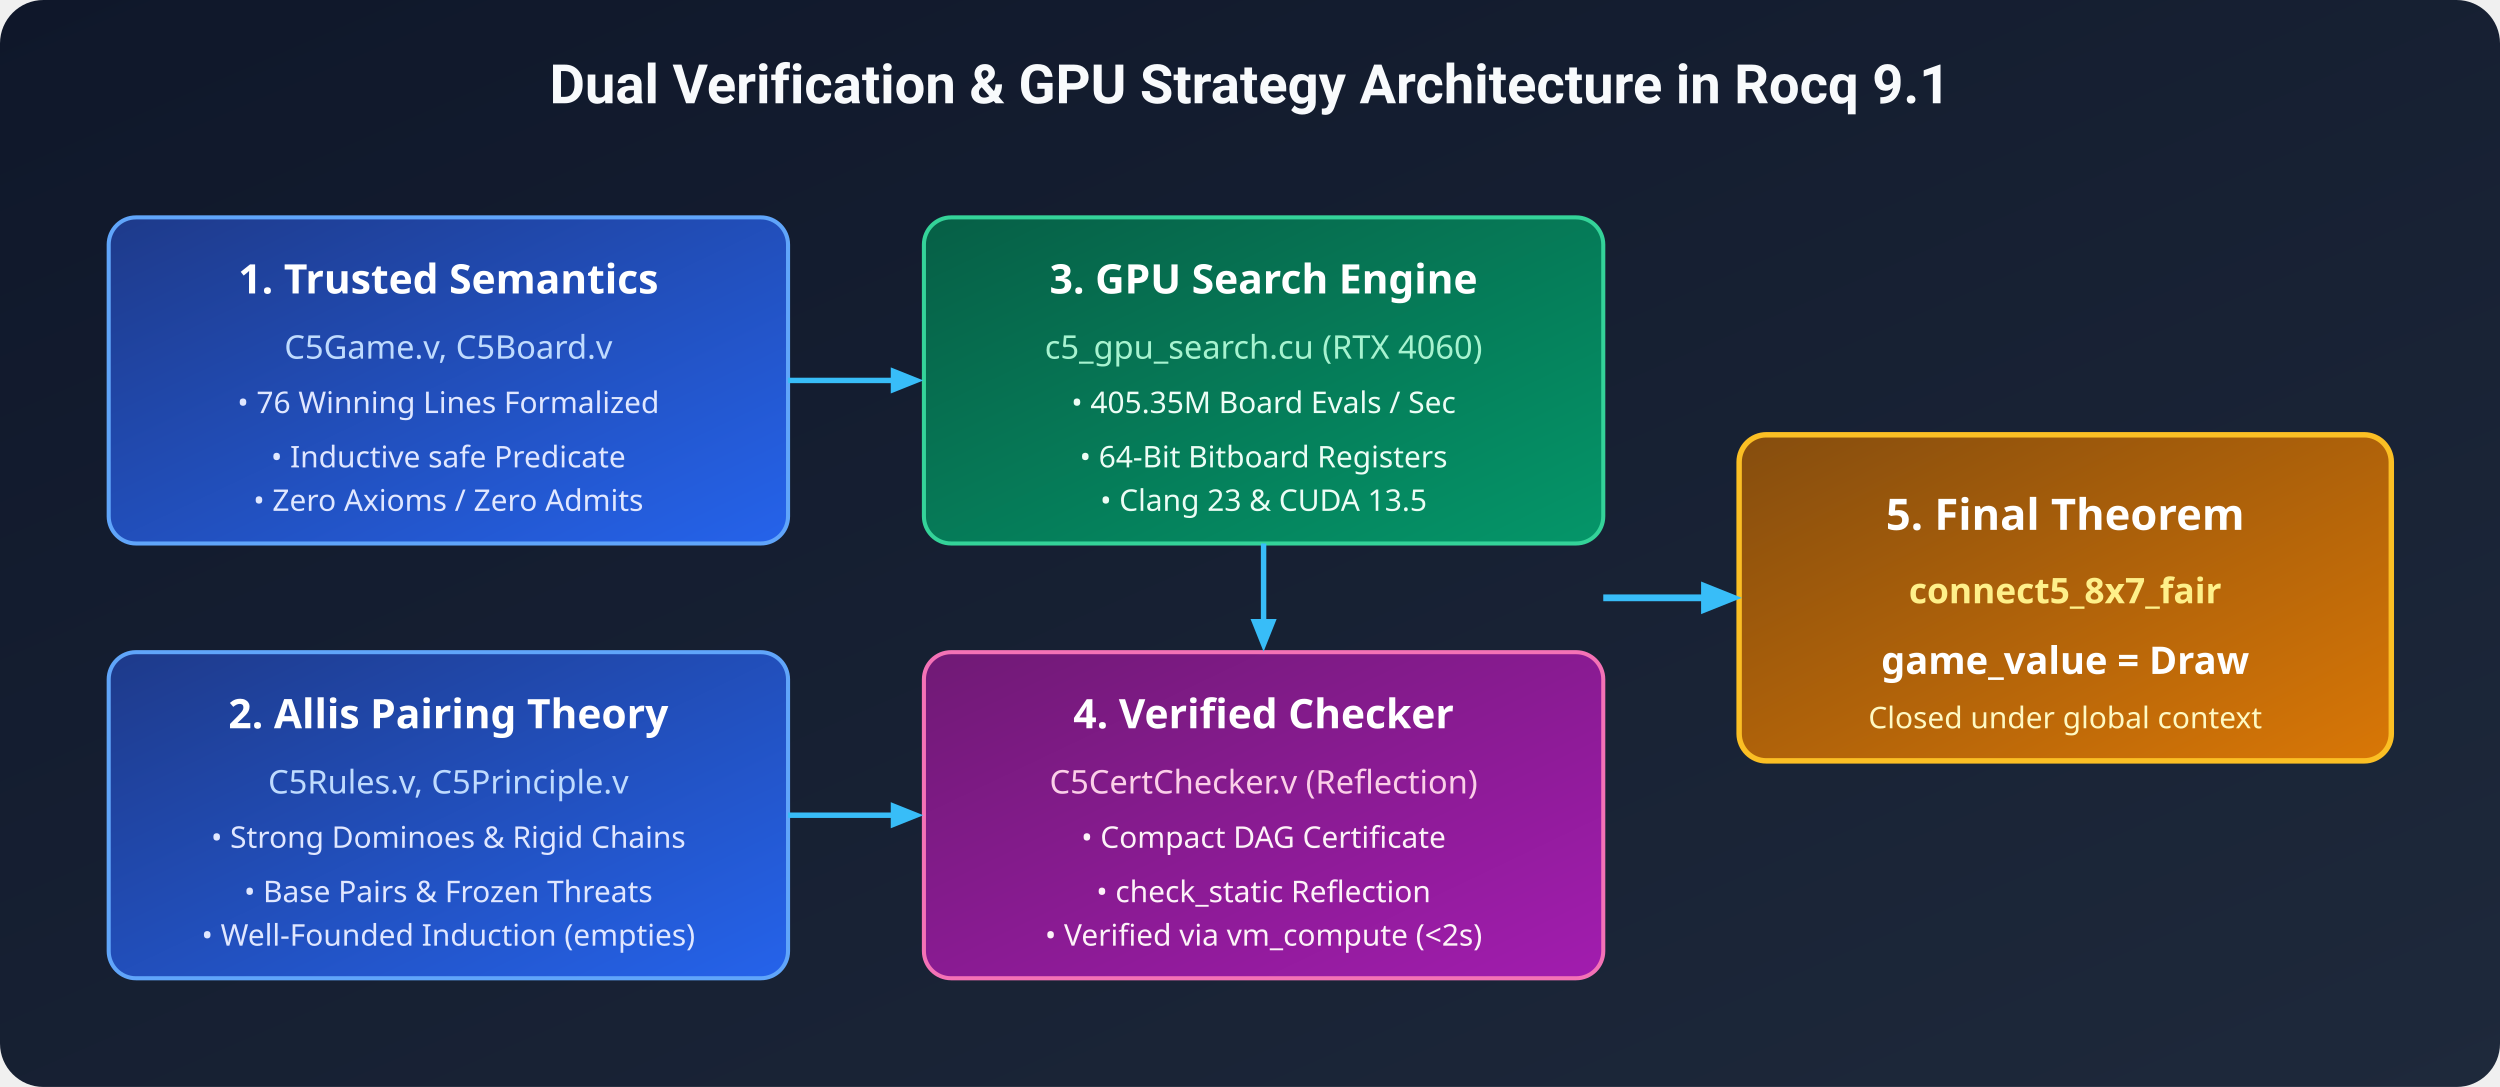
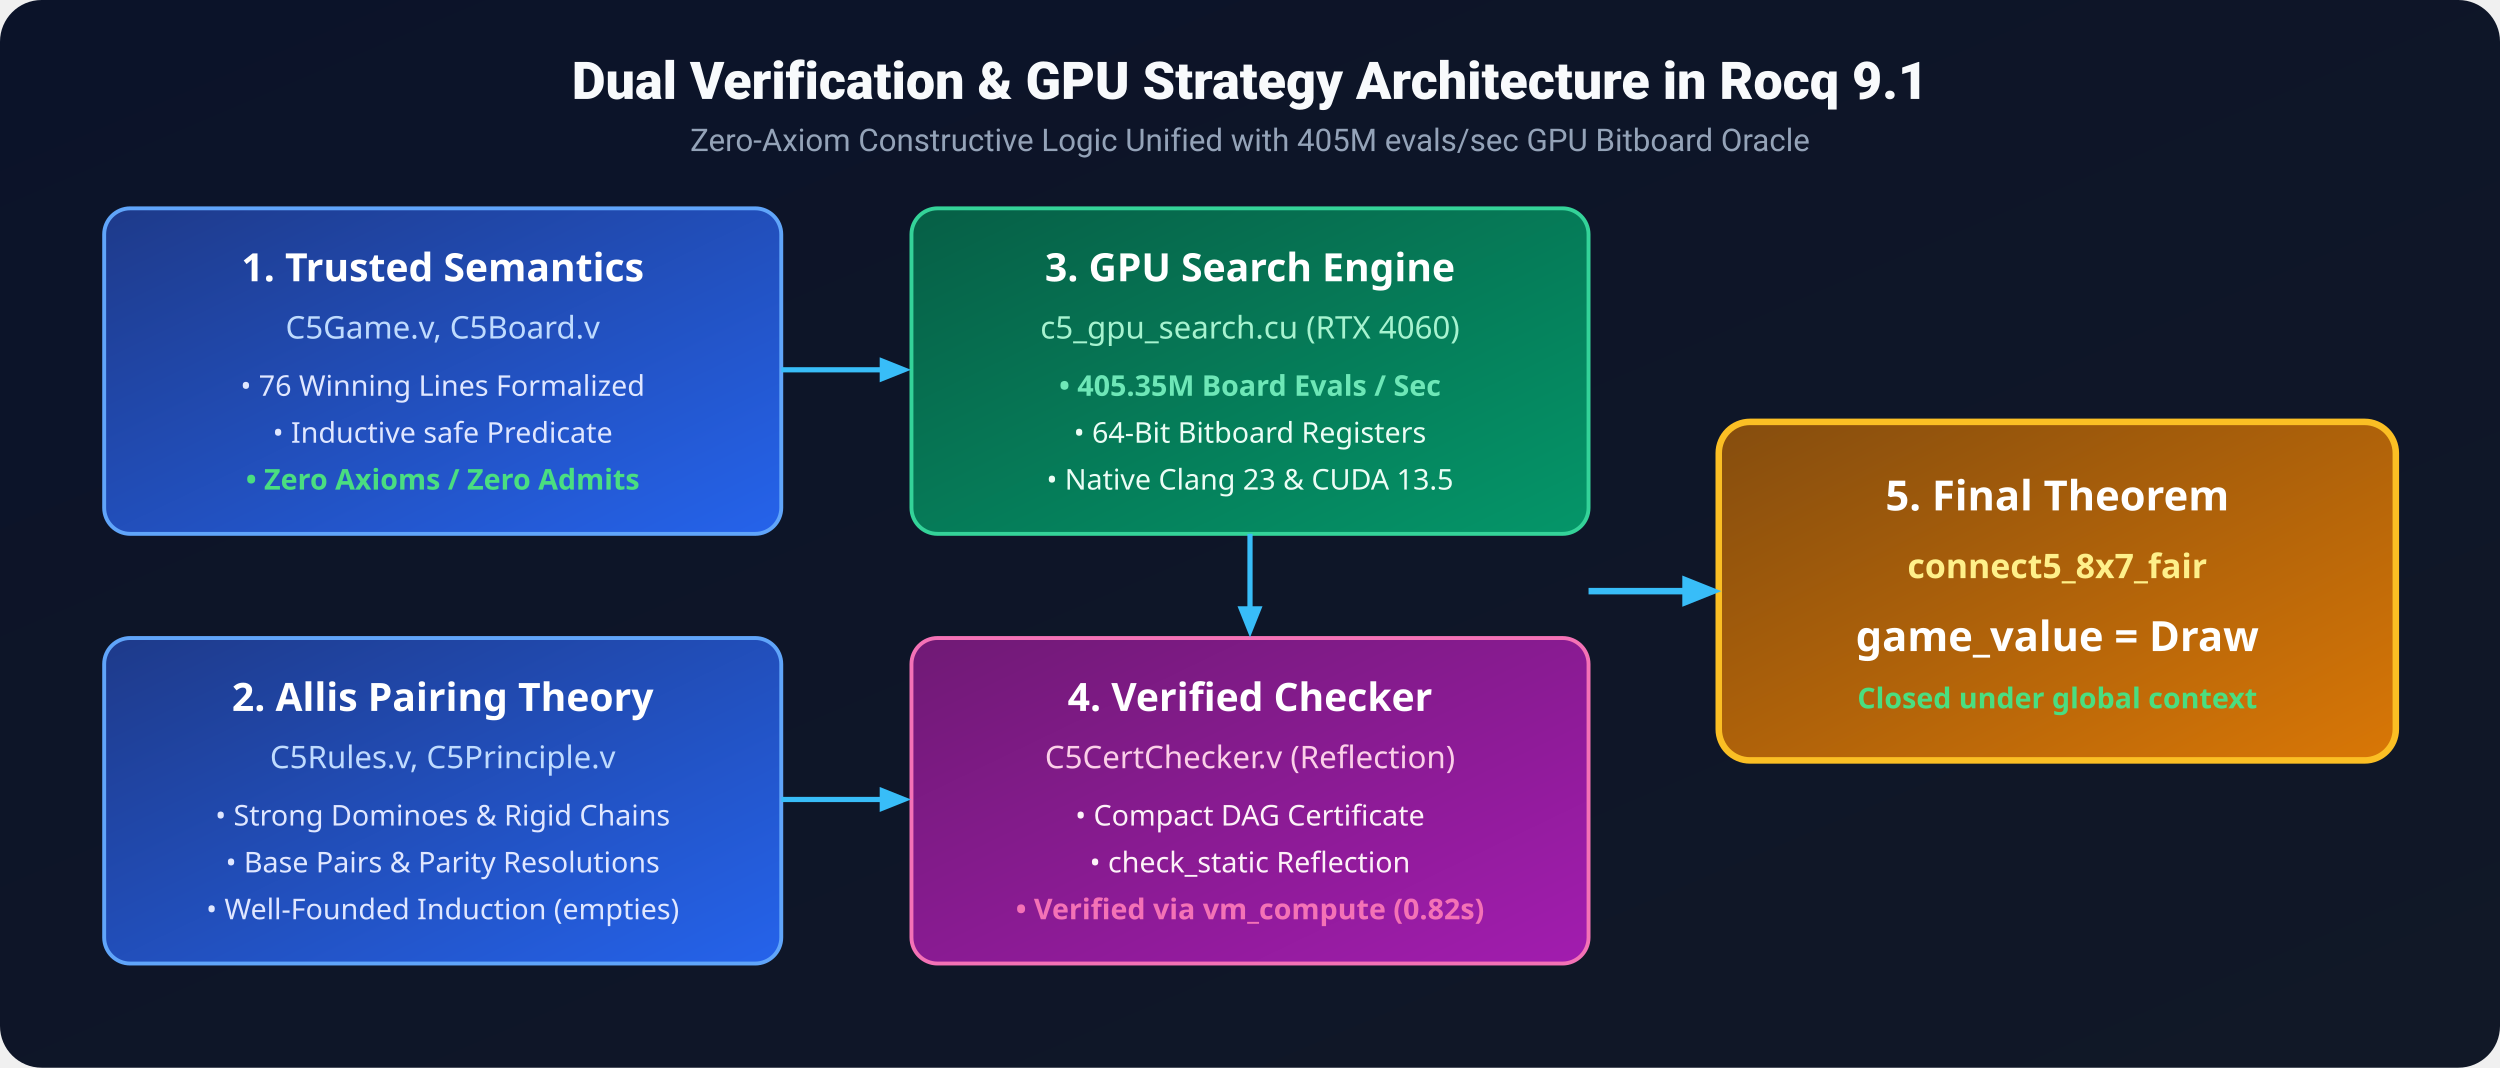
- <svg xmlns="http://www.w3.org/2000/svg" viewBox="0 0 920 400" width="100%" height="100%">
+ <svg xmlns="http://www.w3.org/2000/svg" viewBox="0 0 960 410" width="100%" height="100%">
  <defs>
    <linearGradient id="bgP" x1="0%" y1="0%" x2="100%" y2="100%">
-       <stop offset="0%" stop-color="#0f172a" />
-       <stop offset="100%" stop-color="#1e293b" />
+       <stop offset="0%" stop-color="#0b1329" />
+       <stop offset="100%" stop-color="#111827" />
    </linearGradient>
    <linearGradient id="boxRocq" x1="0%" y1="0%" x2="100%" y2="100%">
      <stop offset="0%" stop-color="#1e3a8a" />
      <stop offset="100%" stop-color="#2563eb" />
    </linearGradient>
    <linearGradient id="boxGPU" x1="0%" y1="0%" x2="100%" y2="100%">
      <stop offset="0%" stop-color="#065f46" />
      <stop offset="100%" stop-color="#059669" />
    </linearGradient>
    <linearGradient id="boxCert" x1="0%" y1="0%" x2="100%" y2="100%">
      <stop offset="0%" stop-color="#701a75" />
      <stop offset="100%" stop-color="#a21caf" />
    </linearGradient>
    <linearGradient id="boxFair" x1="0%" y1="0%" x2="100%" y2="100%">
      <stop offset="0%" stop-color="#854d0e" />
      <stop offset="100%" stop-color="#d97706" />
    </linearGradient>
    <marker id="arrow" viewBox="0 0 10 10" refX="6" refY="5" markerWidth="6" markerHeight="6" orient="auto-start-reverse">
      <path d="M 0 1 L 10 5 L 0 9 z" fill="#38bdf8" />
    </marker>
  </defs>
-   <rect width="920" height="400" rx="16" fill="url(#bgP)" />
-   <text x="460" y="38" font-family="-apple-system,BlinkMacSystemFont,Segoe UI,Roboto,sans-serif" font-size="20" font-weight="700" fill="#f8fafc" text-anchor="middle">
+   <rect width="960" height="410" rx="16" fill="url(#bgP)" />
+   <text x="480" y="38" font-family="-apple-system,BlinkMacSystemFont,Segoe UI,Roboto,sans-serif" font-size="20" font-weight="800" fill="#f8fafc" text-anchor="middle">
    Dual Verification &amp; GPU Strategy Architecture in Rocq 9.1
  </text>
-   <rect x="40" y="80" width="250" height="120" rx="10" fill="url(#boxRocq)" stroke="#60a5fa" stroke-width="1.5" />
-   <text x="165" y="108" font-family="sans-serif" font-size="15" font-weight="700" fill="#ffffff" text-anchor="middle">1. Trusted Semantics</text>
-   <text x="165" y="132" font-family="sans-serif" font-size="12" fill="#bfdbfe" text-anchor="middle">C5Game.v, C5Board.v</text>
-   <text x="165" y="152" font-family="sans-serif" font-size="11" fill="#e0e7ff" text-anchor="middle">• 76 Winning Lines Formalized</text>
-   <text x="165" y="172" font-family="sans-serif" font-size="11" fill="#e0e7ff" text-anchor="middle">• Inductive safe Predicate</text>
-   <text x="165" y="188" font-family="sans-serif" font-size="11" fill="#e0e7ff" text-anchor="middle">• Zero Axioms / Zero Admits</text>
-   <rect x="40" y="240" width="250" height="120" rx="10" fill="url(#boxRocq)" stroke="#60a5fa" stroke-width="1.5" />
-   <text x="165" y="268" font-family="sans-serif" font-size="15" font-weight="700" fill="#ffffff" text-anchor="middle">2. Allis Pairing Theory</text>
-   <text x="165" y="292" font-family="sans-serif" font-size="12" fill="#bfdbfe" text-anchor="middle">C5Rules.v, C5Principle.v</text>
-   <text x="165" y="312" font-family="sans-serif" font-size="11" fill="#e0e7ff" text-anchor="middle">• Strong Dominoes &amp; Rigid Chains</text>
-   <text x="165" y="332" font-family="sans-serif" font-size="11" fill="#e0e7ff" text-anchor="middle">• Base Pairs &amp; Frozen Threats</text>
-   <text x="165" y="348" font-family="sans-serif" font-size="11" fill="#e0e7ff" text-anchor="middle">• Well-Founded Induction (empties)</text>
-   <rect x="340" y="80" width="250" height="120" rx="10" fill="url(#boxGPU)" stroke="#34d399" stroke-width="1.5" />
-   <text x="465" y="108" font-family="sans-serif" font-size="15" font-weight="700" fill="#ffffff" text-anchor="middle">3. GPU Search Engine</text>
-   <text x="465" y="132" font-family="sans-serif" font-size="12" fill="#a7f3d0" text-anchor="middle">c5_gpu_search.cu (RTX 4060)</text>
-   <text x="465" y="152" font-family="sans-serif" font-size="11" fill="#ecfdf5" text-anchor="middle">• 405.35M Board Evals / Sec</text>
-   <text x="465" y="172" font-family="sans-serif" font-size="11" fill="#ecfdf5" text-anchor="middle">• 64-Bit Bitboard Registers</text>
-   <text x="465" y="188" font-family="sans-serif" font-size="11" fill="#ecfdf5" text-anchor="middle">• Clang 23 &amp; CUDA 13.5</text>
-   <rect x="340" y="240" width="250" height="120" rx="10" fill="url(#boxCert)" stroke="#f472b6" stroke-width="1.5" />
-   <text x="465" y="268" font-family="sans-serif" font-size="15" font-weight="700" fill="#ffffff" text-anchor="middle">4. Verified Checker</text>
-   <text x="465" y="292" font-family="sans-serif" font-size="12" fill="#fbcfe8" text-anchor="middle">C5CertChecker.v (Reflection)</text>
-   <text x="465" y="312" font-family="sans-serif" font-size="11" fill="#fdf2f8" text-anchor="middle">• Compact DAG Certificate</text>
-   <text x="465" y="332" font-family="sans-serif" font-size="11" fill="#fdf2f8" text-anchor="middle">• check_static Reflection</text>
-   <text x="465" y="348" font-family="sans-serif" font-size="11" fill="#fdf2f8" text-anchor="middle">• Verified via vm_compute (&lt;2s)</text>
-   <rect x="640" y="160" width="240" height="120" rx="10" fill="url(#boxFair)" stroke="#fbbf24" stroke-width="2" />
-   <text x="760" y="195" font-family="sans-serif" font-size="16" font-weight="800" fill="#ffffff" text-anchor="middle">5. Final Theorem</text>
-   <text x="760" y="222" font-family="sans-serif" font-size="13" font-weight="700" fill="#fef08a" text-anchor="middle">connect5_8x7_fair</text>
-   <text x="760" y="248" font-family="sans-serif" font-size="14" font-weight="800" fill="#ffffff" text-anchor="middle">game_value = Draw</text>
-   <text x="760" y="268" font-family="sans-serif" font-size="11" fill="#fef9c3" text-anchor="middle">Closed under global context</text>
-   <line x1="290" y1="140" x2="335" y2="140" stroke="#38bdf8" stroke-width="2" marker-end="url(#arrow)" />
-   <line x1="290" y1="300" x2="335" y2="300" stroke="#38bdf8" stroke-width="2" marker-end="url(#arrow)" />
-   <line x1="465" y1="200" x2="465" y2="235" stroke="#38bdf8" stroke-width="2" marker-end="url(#arrow)" />
-   <line x1="590" y1="220" x2="635" y2="220" stroke="#38bdf8" stroke-width="2.5" marker-end="url(#arrow)" />
+   <text x="480" y="58" font-family="-apple-system,BlinkMacSystemFont,Segoe UI,Roboto,sans-serif" font-size="12" fill="#94a3b8" text-anchor="middle">
+     Zero-Axiom Constructive Logic Unified with 405M evals/sec GPU Bitboard Oracle
+   </text>
+   <rect x="40" y="80" width="260" height="125" rx="10" fill="url(#boxRocq)" stroke="#60a5fa" stroke-width="1.5" />
+   <text x="170" y="108" font-family="sans-serif" font-size="15" font-weight="700" fill="#ffffff" text-anchor="middle">1. Trusted Semantics</text>
+   <text x="170" y="130" font-family="sans-serif" font-size="12" fill="#bfdbfe" text-anchor="middle">C5Game.v, C5Board.v</text>
+   <text x="170" y="152" font-family="sans-serif" font-size="11" fill="#e0e7ff" text-anchor="middle">• 76 Winning Lines Formalized</text>
+   <text x="170" y="170" font-family="sans-serif" font-size="11" fill="#e0e7ff" text-anchor="middle">• Inductive safe Predicate</text>
+   <text x="170" y="188" font-family="sans-serif" font-size="11" font-weight="700" fill="#4ade80" text-anchor="middle">• Zero Axioms / Zero Admits</text>
+   <rect x="40" y="245" width="260" height="125" rx="10" fill="url(#boxRocq)" stroke="#60a5fa" stroke-width="1.5" />
+   <text x="170" y="273" font-family="sans-serif" font-size="15" font-weight="700" fill="#ffffff" text-anchor="middle">2. Allis Pairing Theory</text>
+   <text x="170" y="295" font-family="sans-serif" font-size="12" fill="#bfdbfe" text-anchor="middle">C5Rules.v, C5Principle.v</text>
+   <text x="170" y="317" font-family="sans-serif" font-size="11" fill="#e0e7ff" text-anchor="middle">• Strong Dominoes &amp; Rigid Chains</text>
+   <text x="170" y="335" font-family="sans-serif" font-size="11" fill="#e0e7ff" text-anchor="middle">• Base Pairs &amp; Parity Resolutions</text>
+   <text x="170" y="353" font-family="sans-serif" font-size="11" fill="#e0e7ff" text-anchor="middle">• Well-Founded Induction (empties)</text>
+   <rect x="350" y="80" width="260" height="125" rx="10" fill="url(#boxGPU)" stroke="#34d399" stroke-width="1.5" />
+   <text x="480" y="108" font-family="sans-serif" font-size="15" font-weight="700" fill="#ffffff" text-anchor="middle">3. GPU Search Engine</text>
+   <text x="480" y="130" font-family="sans-serif" font-size="12" fill="#a7f3d0" text-anchor="middle">c5_gpu_search.cu (RTX 4060)</text>
+   <text x="480" y="152" font-family="sans-serif" font-size="11" font-weight="700" fill="#6ee7b7" text-anchor="middle">• 405.35M Board Evals / Sec</text>
+   <text x="480" y="170" font-family="sans-serif" font-size="11" fill="#ecfdf5" text-anchor="middle">• 64-Bit Bitboard Registers</text>
+   <text x="480" y="188" font-family="sans-serif" font-size="11" fill="#ecfdf5" text-anchor="middle">• Native Clang 23 &amp; CUDA 13.5</text>
+   <rect x="350" y="245" width="260" height="125" rx="10" fill="url(#boxCert)" stroke="#f472b6" stroke-width="1.5" />
+   <text x="480" y="273" font-family="sans-serif" font-size="15" font-weight="700" fill="#ffffff" text-anchor="middle">4. Verified Checker</text>
+   <text x="480" y="295" font-family="sans-serif" font-size="12" fill="#fbcfe8" text-anchor="middle">C5CertChecker.v (Reflection)</text>
+   <text x="480" y="317" font-family="sans-serif" font-size="11" fill="#fdf2f8" text-anchor="middle">• Compact DAG Certificate</text>
+   <text x="480" y="335" font-family="sans-serif" font-size="11" fill="#fdf2f8" text-anchor="middle">• check_static Reflection</text>
+   <text x="480" y="353" font-family="sans-serif" font-size="11" font-weight="700" fill="#f472b6" text-anchor="middle">• Verified via vm_compute (0.82s)</text>
+   <rect x="660" y="162" width="260" height="130" rx="12" fill="url(#boxFair)" stroke="#fbbf24" stroke-width="2.5" />
+   <text x="790" y="196" font-family="sans-serif" font-size="16" font-weight="900" fill="#ffffff" text-anchor="middle">5. Final Theorem</text>
+   <text x="790" y="222" font-family="sans-serif" font-size="13" font-weight="800" fill="#fef08a" text-anchor="middle">connect5_8x7_fair</text>
+   <text x="790" y="250" font-family="sans-serif" font-size="16" font-weight="900" fill="#ffffff" text-anchor="middle">game_value = Draw</text>
+   <text x="790" y="272" font-family="sans-serif" font-size="11" font-weight="700" fill="#4ade80" text-anchor="middle">Closed under global context</text>
+   <line x1="300" y1="142" x2="345" y2="142" stroke="#38bdf8" stroke-width="2" marker-end="url(#arrow)" />
+   <line x1="300" y1="307" x2="345" y2="307" stroke="#38bdf8" stroke-width="2" marker-end="url(#arrow)" />
+   <line x1="480" y1="205" x2="480" y2="240" stroke="#38bdf8" stroke-width="2" marker-end="url(#arrow)" />
+   <line x1="610" y1="227" x2="655" y2="227" stroke="#38bdf8" stroke-width="2.5" marker-end="url(#arrow)" />
</svg>
